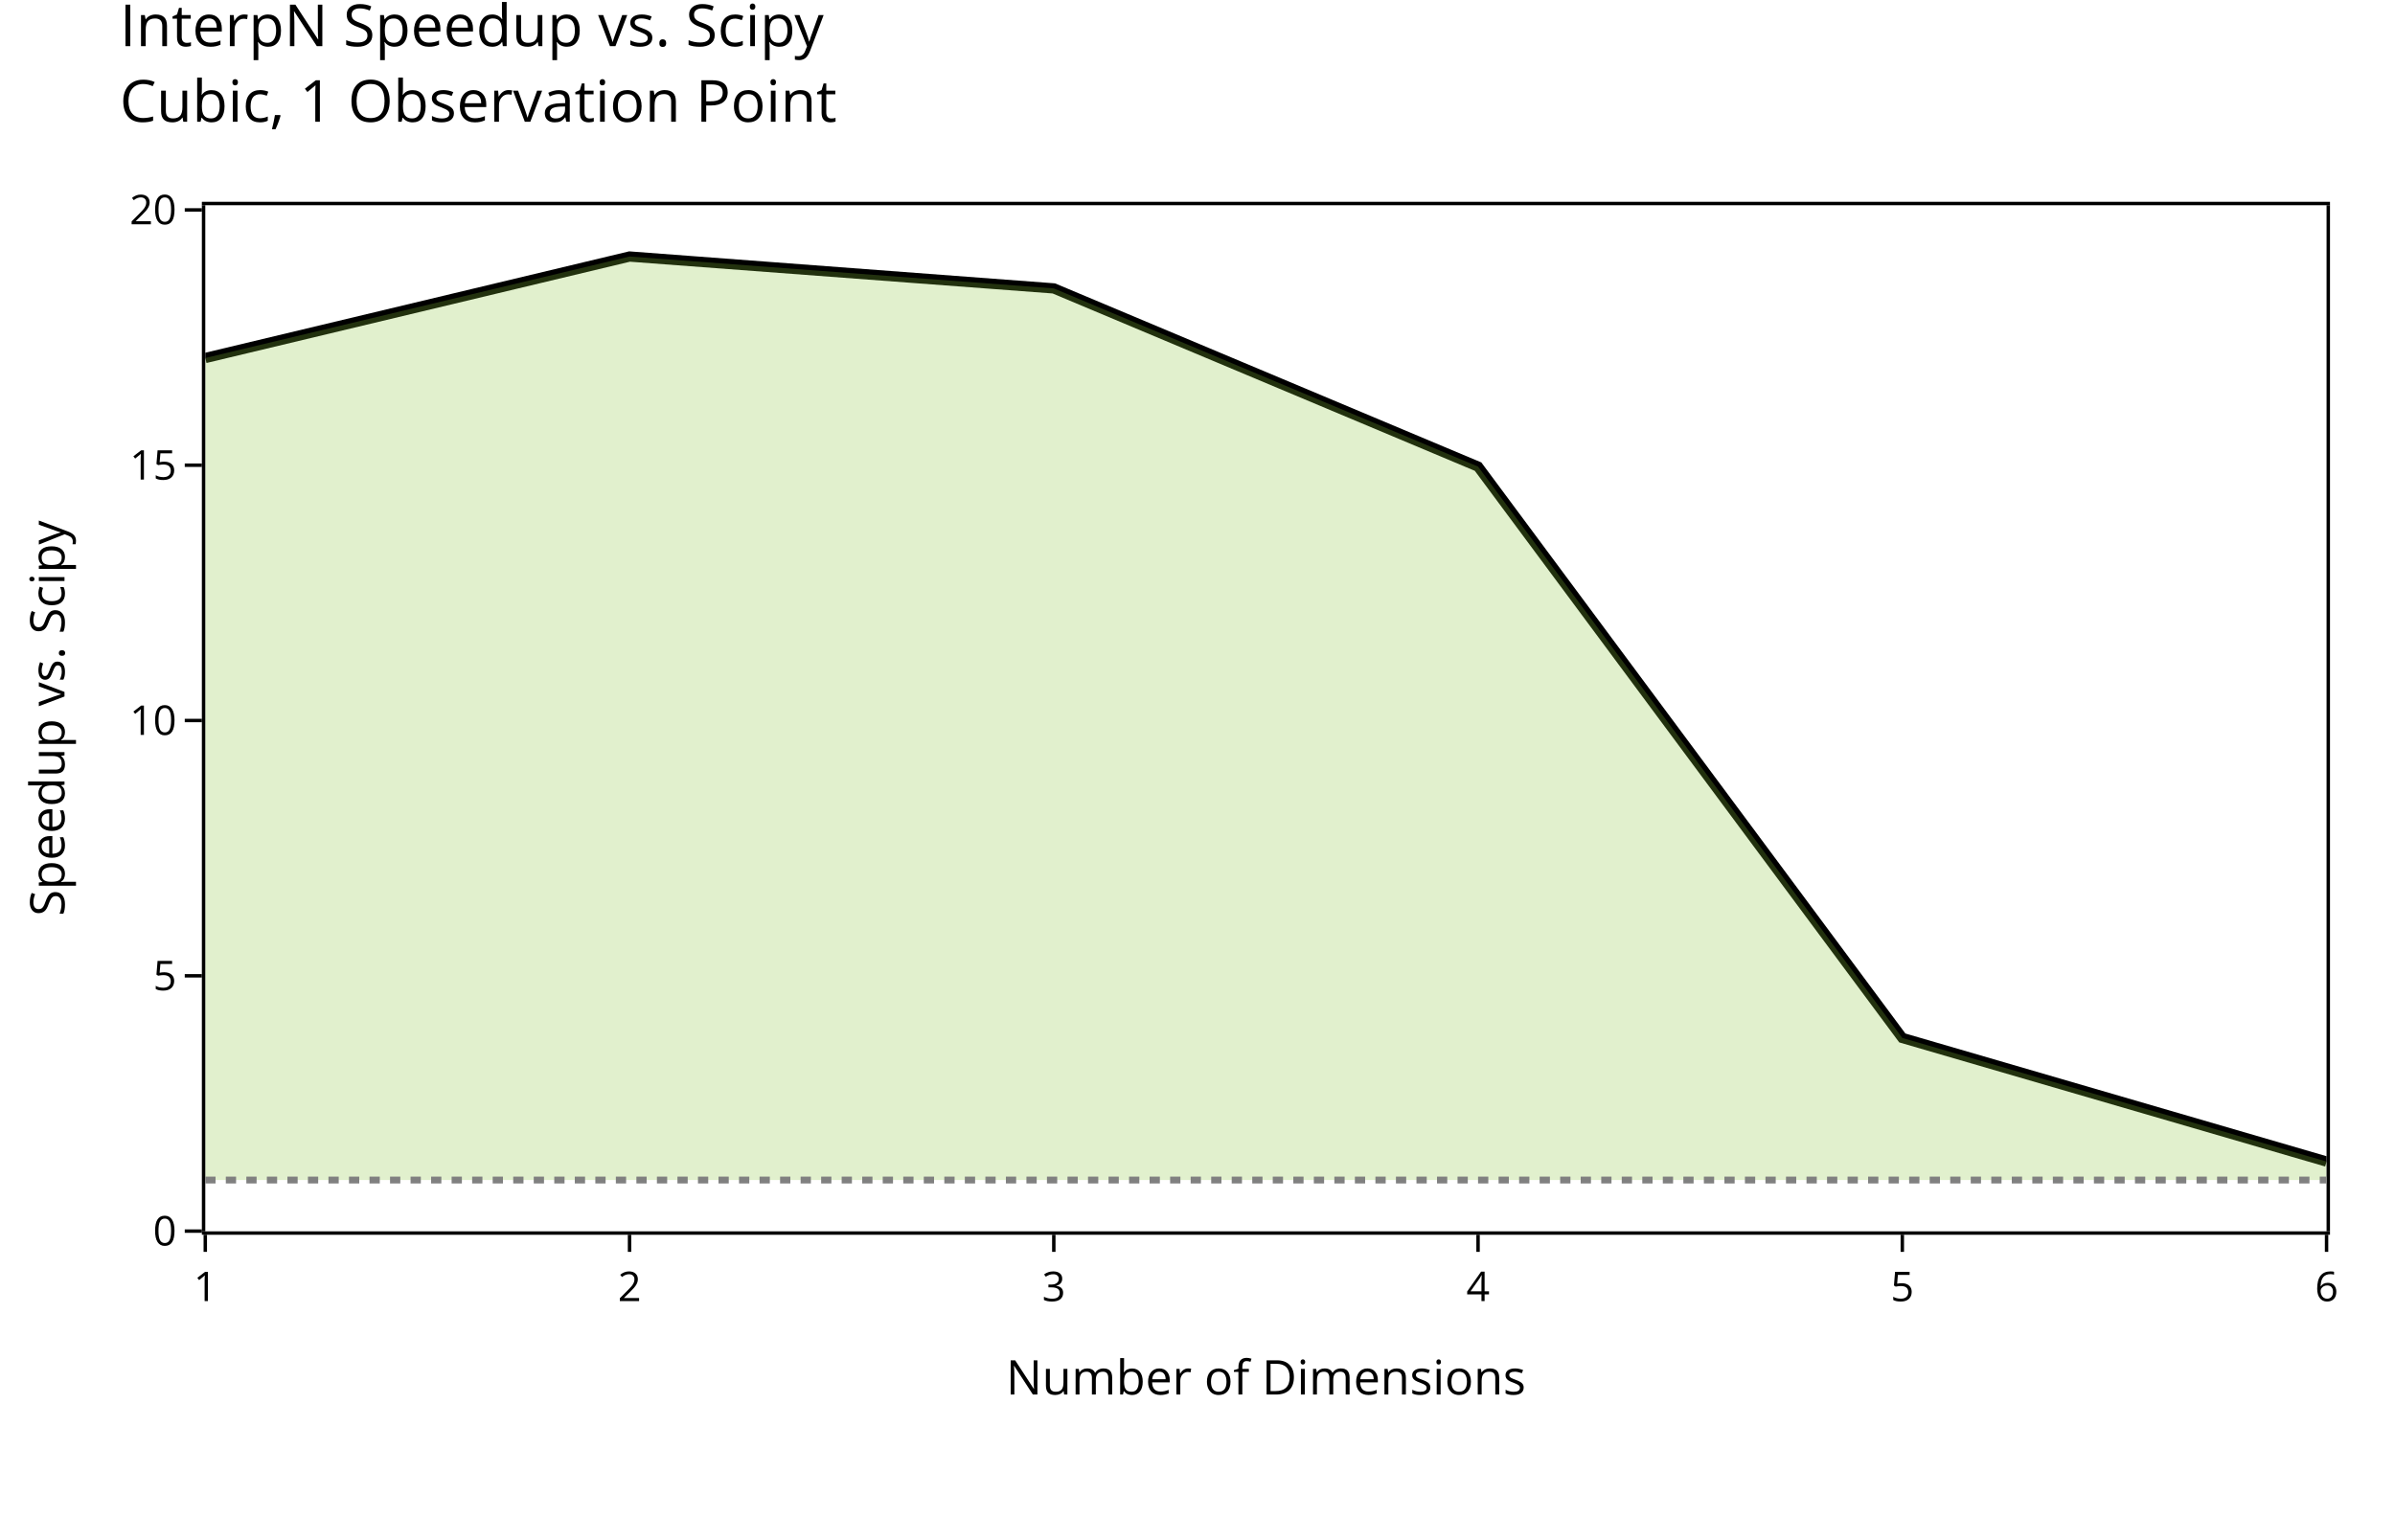
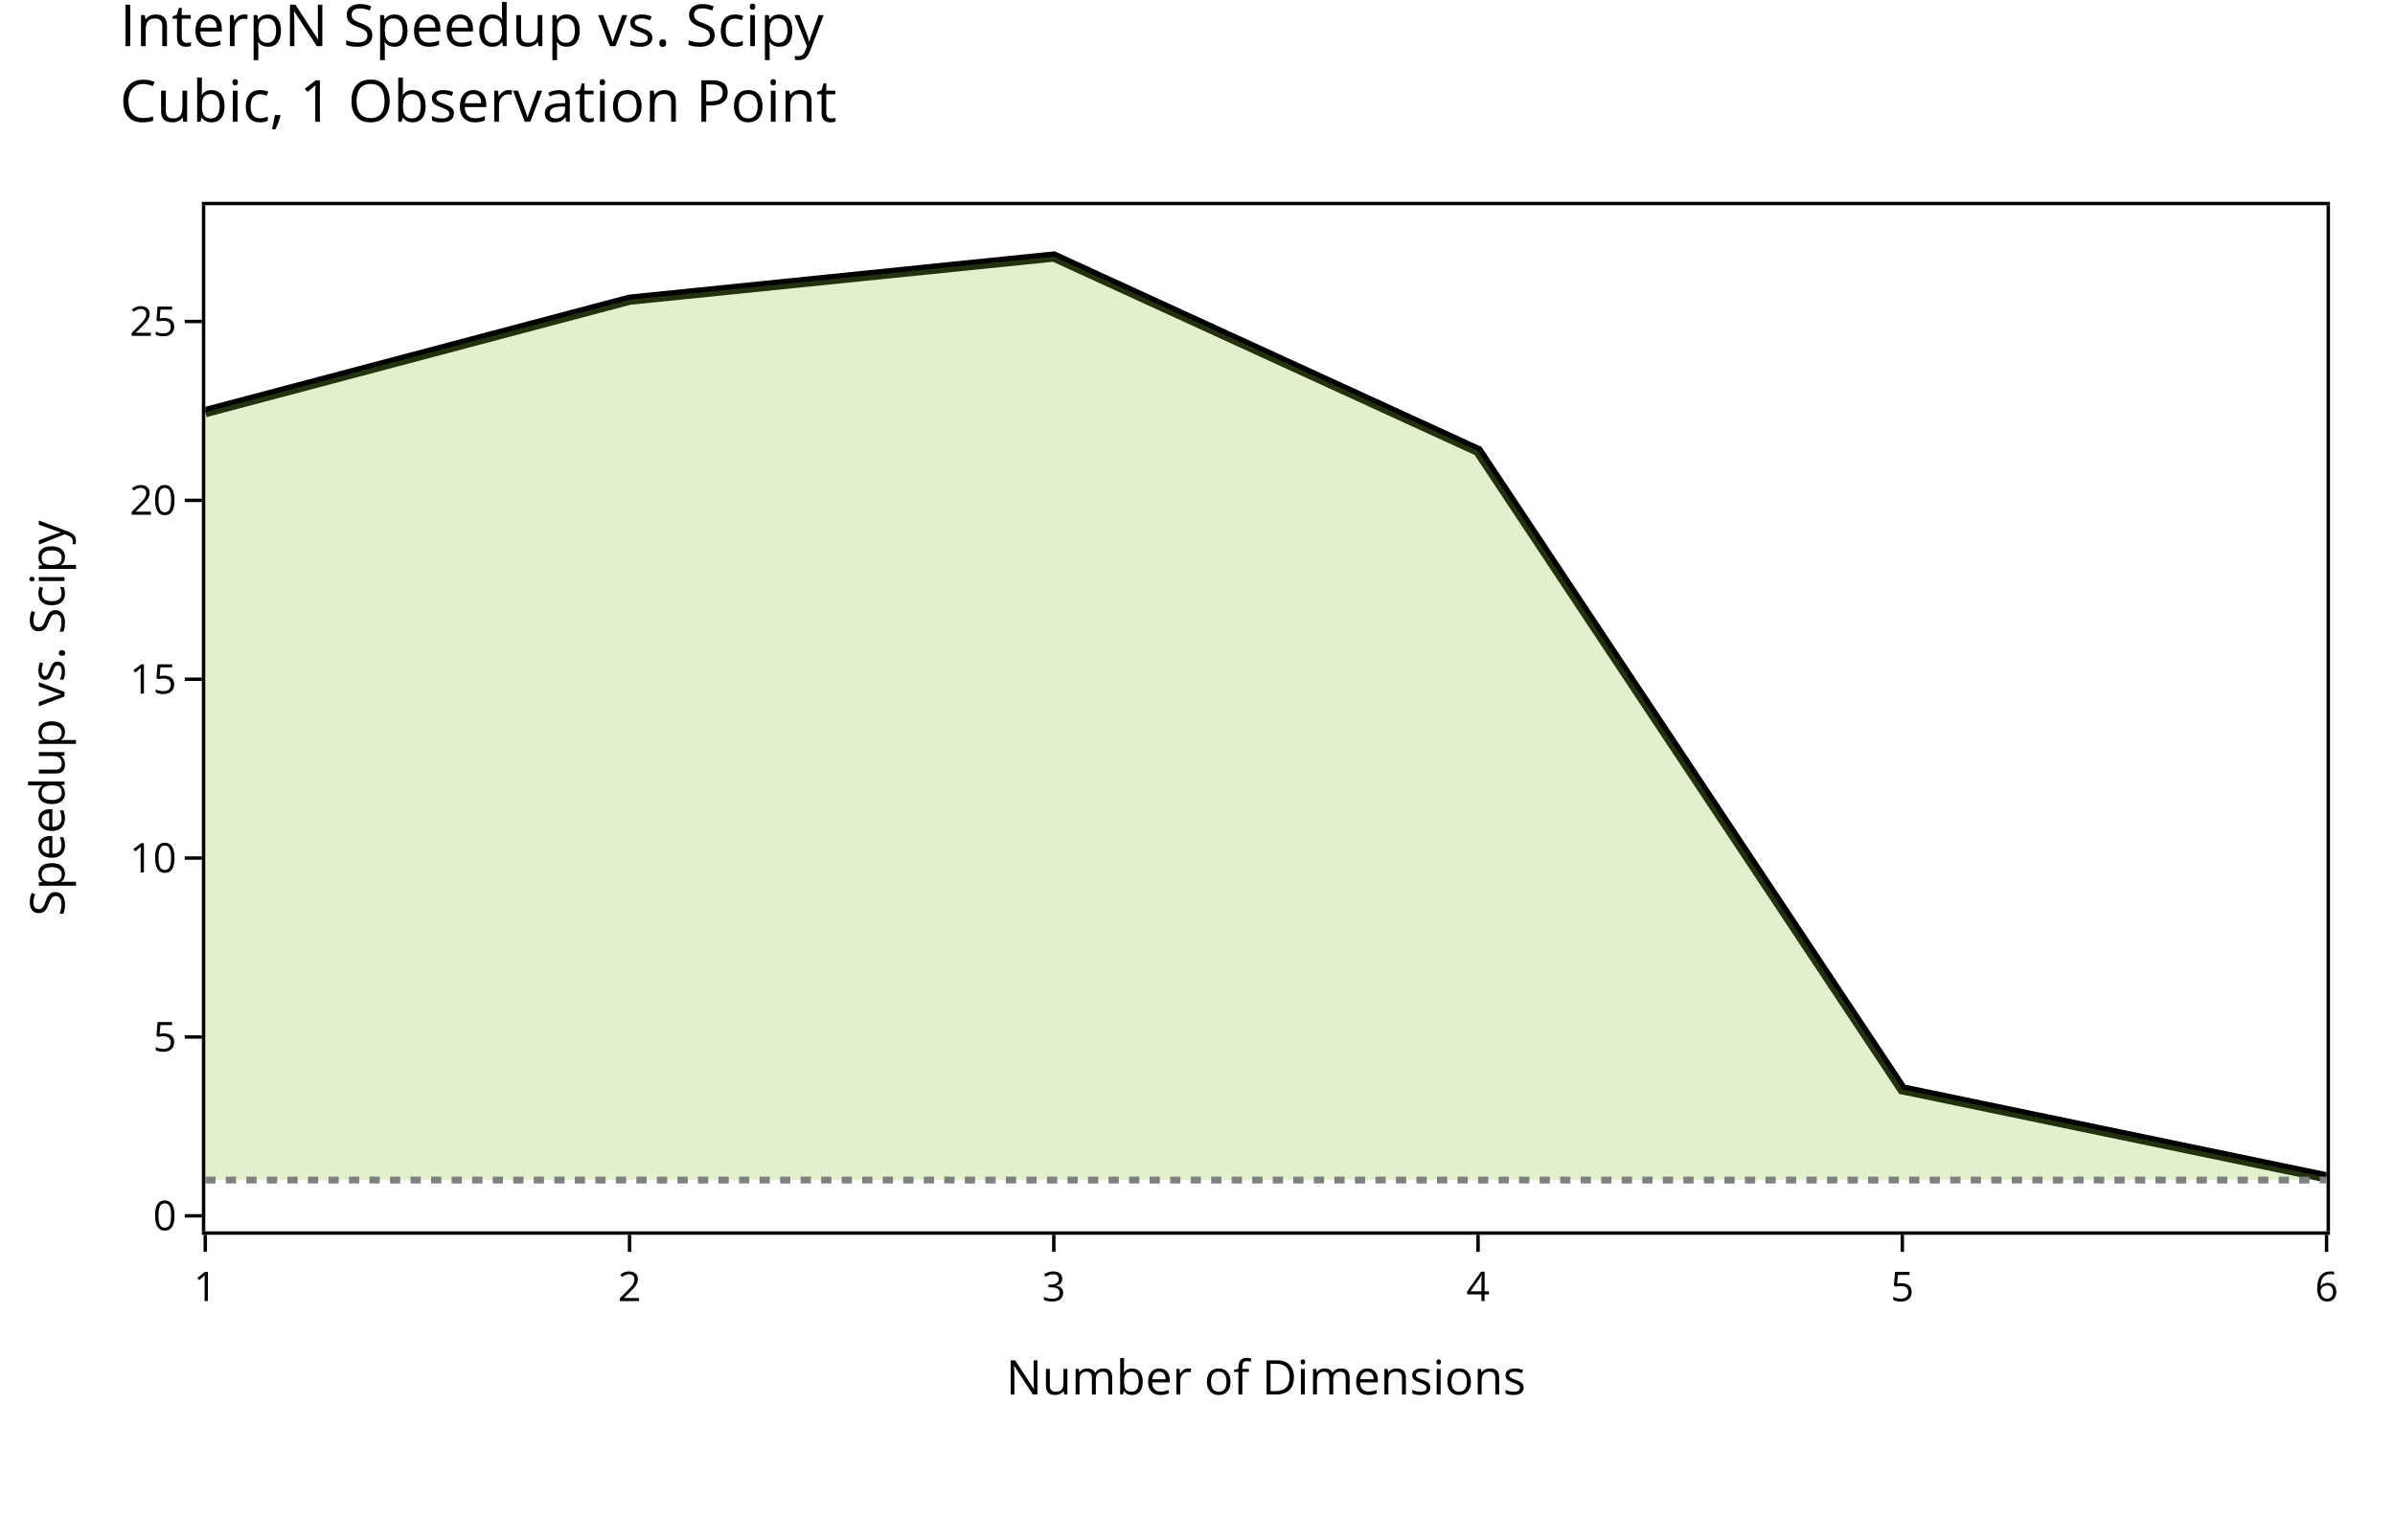
<svg xmlns="http://www.w3.org/2000/svg" class="main-svg" width="700" height="450" style="" viewBox="0 0 700 450">
  <rect x="0" y="0" width="700" height="450" style="fill: rgb(0, 0, 0); fill-opacity: 0;" />
-   <defs id="defs-9a3bc0">
+   <defs id="defs-009da5">
    <g class="clips">
-       <clipPath id="clip9a3bc0xyplot" class="plotclip">
+       <clipPath id="clip009da5xyplot" class="plotclip">
        <rect width="620" height="300" />
      </clipPath>
-       <clipPath class="axesclip" id="clip9a3bc0x">
+       <clipPath class="axesclip" id="clip009da5x">
        <rect x="60" y="0" width="620" height="450" />
      </clipPath>
-       <clipPath class="axesclip" id="clip9a3bc0y">
+       <clipPath class="axesclip" id="clip009da5y">
        <rect x="0" y="60" width="700" height="300" />
      </clipPath>
-       <clipPath class="axesclip" id="clip9a3bc0xy">
+       <clipPath class="axesclip" id="clip009da5xy">
        <rect x="60" y="60" width="620" height="300" />
      </clipPath>
    </g>
    <g class="gradients" />
    <g class="patterns" />
  </defs>
  <g class="bglayer">
    <rect class="bg" x="60" y="60" width="620" height="300" style="fill: rgb(0, 0, 0); fill-opacity: 0; stroke-width: 0;" />
  </g>
  <g class="layer-below">
    <g class="imagelayer" />
    <g class="shapelayer" />
  </g>
  <g class="cartesianlayer">
    <g class="subplot xy">
      <g class="layer-subplot">
        <g class="shapelayer" />
        <g class="imagelayer" />
      </g>
      <g class="minor-gridlayer">
        <g class="x" />
        <g class="y" />
      </g>
      <g class="gridlayer">
        <g class="x" />
        <g class="y" />
      </g>
      <g class="zerolinelayer" />
      <g class="layer-between">
        <g class="shapelayer" />
        <g class="imagelayer" />
      </g>
      <path class="xlines-below" />
      <path class="ylines-below" />
      <g class="overlines-below" />
      <g class="xaxislayer-below" />
      <g class="yaxislayer-below" />
      <g class="overaxes-below" />
      <g class="overplot">
-         <g class="xy" transform="translate(60,60)" clip-path="url(#clip9a3bc0xyplot)">
+         <g class="xy" transform="translate(60,60)" clip-path="url(#clip009da5xyplot)">
          <g class="scatterlayer mlayer">
-             <g class="trace scatter trace4e4157" style="stroke-miterlimit: 2; opacity: 1;">
+             <g class="trace scatter trace82d647" style="stroke-miterlimit: 2; opacity: 1;">
              <g class="fills" />
              <g class="errorbars" />
              <g class="lines">
-                 <path class="js-line" d="M0,44.67L124,15L248,24.32L372,76.42L496,243.46L620,279.6" style="vector-effect: none; fill: none; stroke: rgb(0, 0, 0); stroke-opacity: 1; stroke-width: 3px; opacity: 1;" />
+                 <path class="js-line" d="M0,60.49L124,27.62L248,15L372,71.83L496,258.47L620,284.22" style="vector-effect: none; fill: none; stroke: rgb(0, 0, 0); stroke-opacity: 1; stroke-width: 3px; opacity: 1;" />
              </g>
              <g class="points" />
              <g class="text" />
            </g>
-             <g class="trace scatter traced5db51" style="stroke-miterlimit: 2; opacity: 1;">
+             <g class="trace scatter trace03ce87" style="stroke-miterlimit: 2; opacity: 1;">
              <g class="fills">
                <g>
-                   <path class="js-fill" d="M0,44.67L124,15L248,24.32L372,76.42L496,243.46L620,279.6L620,285L0,285Z" style="fill: rgb(139, 196, 59); fill-opacity: 0.25; stroke-width: 0;" />
+                   <path class="js-fill" d="M0,60.49L124,27.62L248,15L372,71.83L496,258.47L620,284.22L620,285L0,285Z" style="fill: rgb(139, 196, 59); fill-opacity: 0.25; stroke-width: 0;" />
                </g>
              </g>
              <g class="errorbars" />
              <g class="lines">
-                 <path class="js-line" d="M0,44.67L124,15L248,24.32L372,76.42L496,243.46L620,279.6L620,285L0,285" style="vector-effect: none; fill: none; stroke: rgb(239, 85, 59); stroke-opacity: 1; stroke-width: 0px; opacity: 1;" />
+                 <path class="js-line" d="M0,60.49L124,27.62L248,15L372,71.83L496,258.47L620,284.22L620,285L0,285" style="vector-effect: none; fill: none; stroke: rgb(239, 85, 59); stroke-opacity: 1; stroke-width: 0px; opacity: 1;" />
              </g>
              <g class="points" />
              <g class="text" />
            </g>
          </g>
        </g>
      </g>
      <path class="xlines-above crisp" d="M59,360.5H681M59,59.5H681" style="fill: none; stroke-width: 1px; stroke: rgb(0, 0, 0); stroke-opacity: 1;" />
      <path class="ylines-above crisp" d="M59.5,60V360M680.5,60V360" style="fill: none; stroke-width: 1px; stroke: rgb(0, 0, 0); stroke-opacity: 1;" />
      <g class="overlines-above" />
      <g class="xaxislayer-above">
        <path class="xtick ticks crisp" d="M0,361v5" transform="translate(60,0)" style="stroke: rgb(0, 0, 0); stroke-opacity: 1; stroke-width: 1px;" />
        <path class="xtick ticks crisp" d="M0,361v5" transform="translate(184,0)" style="stroke: rgb(0, 0, 0); stroke-opacity: 1; stroke-width: 1px;" />
        <path class="xtick ticks crisp" d="M0,361v5" transform="translate(308,0)" style="stroke: rgb(0, 0, 0); stroke-opacity: 1; stroke-width: 1px;" />
        <path class="xtick ticks crisp" d="M0,361v5" transform="translate(432,0)" style="stroke: rgb(0, 0, 0); stroke-opacity: 1; stroke-width: 1px;" />
        <path class="xtick ticks crisp" d="M0,361v5" transform="translate(556,0)" style="stroke: rgb(0, 0, 0); stroke-opacity: 1; stroke-width: 1px;" />
        <path class="xtick ticks crisp" d="M0,361v5" transform="translate(680,0)" style="stroke: rgb(0, 0, 0); stroke-opacity: 1; stroke-width: 1px;" />
        <g class="xtick">
          <text text-anchor="middle" x="0" y="380.4" transform="translate(60,0)" style="font-family: 'Open Sans', verdana, arial, sans-serif; font-size: 12px; fill: rgb(0, 0, 0); fill-opacity: 1; white-space: pre; opacity: 1;">1</text>
        </g>
        <g class="xtick">
          <text text-anchor="middle" x="0" y="380.4" style="font-family: 'Open Sans', verdana, arial, sans-serif; font-size: 12px; fill: rgb(0, 0, 0); fill-opacity: 1; white-space: pre; opacity: 1;" transform="translate(184,0)">2</text>
        </g>
        <g class="xtick">
          <text text-anchor="middle" x="0" y="380.4" style="font-family: 'Open Sans', verdana, arial, sans-serif; font-size: 12px; fill: rgb(0, 0, 0); fill-opacity: 1; white-space: pre; opacity: 1;" transform="translate(308,0)">3</text>
        </g>
        <g class="xtick">
          <text text-anchor="middle" x="0" y="380.4" style="font-family: 'Open Sans', verdana, arial, sans-serif; font-size: 12px; fill: rgb(0, 0, 0); fill-opacity: 1; white-space: pre; opacity: 1;" transform="translate(432,0)">4</text>
        </g>
        <g class="xtick">
          <text text-anchor="middle" x="0" y="380.4" style="font-family: 'Open Sans', verdana, arial, sans-serif; font-size: 12px; fill: rgb(0, 0, 0); fill-opacity: 1; white-space: pre; opacity: 1;" transform="translate(556,0)">5</text>
        </g>
        <g class="xtick">
          <text text-anchor="middle" x="0" y="380.4" style="font-family: 'Open Sans', verdana, arial, sans-serif; font-size: 12px; fill: rgb(0, 0, 0); fill-opacity: 1; white-space: pre; opacity: 1;" transform="translate(680,0)">6</text>
        </g>
      </g>
      <g class="yaxislayer-above">
-         <path class="ytick ticks crisp" d="M59,0h-5" transform="translate(0,359.93)" style="stroke: rgb(0, 0, 0); stroke-opacity: 1; stroke-width: 1px;" />
-         <path class="ytick ticks crisp" d="M59,0h-5" transform="translate(0,285.29)" style="stroke: rgb(0, 0, 0); stroke-opacity: 1; stroke-width: 1px;" />
-         <path class="ytick ticks crisp" d="M59,0h-5" transform="translate(0,210.65)" style="stroke: rgb(0, 0, 0); stroke-opacity: 1; stroke-width: 1px;" />
-         <path class="ytick ticks crisp" d="M59,0h-5" transform="translate(0,136.01)" style="stroke: rgb(0, 0, 0); stroke-opacity: 1; stroke-width: 1px;" />
-         <path class="ytick ticks crisp" d="M59,0h-5" transform="translate(0,61.37)" style="stroke: rgb(0, 0, 0); stroke-opacity: 1; stroke-width: 1px;" />
+         <path class="ytick ticks crisp" d="M59,0h-5" transform="translate(0,355.46)" style="stroke: rgb(0, 0, 0); stroke-opacity: 1; stroke-width: 1px;" />
+         <path class="ytick ticks crisp" d="M59,0h-5" transform="translate(0,303.17)" style="stroke: rgb(0, 0, 0); stroke-opacity: 1; stroke-width: 1px;" />
+         <path class="ytick ticks crisp" d="M59,0h-5" transform="translate(0,250.87)" style="stroke: rgb(0, 0, 0); stroke-opacity: 1; stroke-width: 1px;" />
+         <path class="ytick ticks crisp" d="M59,0h-5" transform="translate(0,198.58)" style="stroke: rgb(0, 0, 0); stroke-opacity: 1; stroke-width: 1px;" />
+         <path class="ytick ticks crisp" d="M59,0h-5" transform="translate(0,146.29)" style="stroke: rgb(0, 0, 0); stroke-opacity: 1; stroke-width: 1px;" />
+         <path class="ytick ticks crisp" d="M59,0h-5" transform="translate(0,93.99)" style="stroke: rgb(0, 0, 0); stroke-opacity: 1; stroke-width: 1px;" />
        <g class="ytick">
-           <text text-anchor="end" x="51.6" y="4.2" transform="translate(0,359.93)" style="font-family: 'Open Sans', verdana, arial, sans-serif; font-size: 12px; fill: rgb(0, 0, 0); fill-opacity: 1; white-space: pre; opacity: 1;">0</text>
+           <text text-anchor="end" x="51.6" y="4.2" transform="translate(0,355.46)" style="font-family: 'Open Sans', verdana, arial, sans-serif; font-size: 12px; fill: rgb(0, 0, 0); fill-opacity: 1; white-space: pre; opacity: 1;">0</text>
        </g>
        <g class="ytick">
-           <text text-anchor="end" x="51.6" y="4.2" style="font-family: 'Open Sans', verdana, arial, sans-serif; font-size: 12px; fill: rgb(0, 0, 0); fill-opacity: 1; white-space: pre; opacity: 1;" transform="translate(0,285.29)">5</text>
+           <text text-anchor="end" x="51.6" y="4.2" style="font-family: 'Open Sans', verdana, arial, sans-serif; font-size: 12px; fill: rgb(0, 0, 0); fill-opacity: 1; white-space: pre; opacity: 1;" transform="translate(0,303.17)">5</text>
        </g>
        <g class="ytick">
-           <text text-anchor="end" x="51.6" y="4.2" style="font-family: 'Open Sans', verdana, arial, sans-serif; font-size: 12px; fill: rgb(0, 0, 0); fill-opacity: 1; white-space: pre; opacity: 1;" transform="translate(0,210.65)">10</text>
+           <text text-anchor="end" x="51.6" y="4.2" style="font-family: 'Open Sans', verdana, arial, sans-serif; font-size: 12px; fill: rgb(0, 0, 0); fill-opacity: 1; white-space: pre; opacity: 1;" transform="translate(0,250.87)">10</text>
        </g>
        <g class="ytick">
-           <text text-anchor="end" x="51.6" y="4.2" style="font-family: 'Open Sans', verdana, arial, sans-serif; font-size: 12px; fill: rgb(0, 0, 0); fill-opacity: 1; white-space: pre; opacity: 1;" transform="translate(0,136.01)">15</text>
+           <text text-anchor="end" x="51.6" y="4.2" style="font-family: 'Open Sans', verdana, arial, sans-serif; font-size: 12px; fill: rgb(0, 0, 0); fill-opacity: 1; white-space: pre; opacity: 1;" transform="translate(0,198.58)">15</text>
        </g>
        <g class="ytick">
-           <text text-anchor="end" x="51.6" y="4.2" style="font-family: 'Open Sans', verdana, arial, sans-serif; font-size: 12px; fill: rgb(0, 0, 0); fill-opacity: 1; white-space: pre; opacity: 1;" transform="translate(0,61.37)">20</text>
+           <text text-anchor="end" x="51.6" y="4.2" style="font-family: 'Open Sans', verdana, arial, sans-serif; font-size: 12px; fill: rgb(0, 0, 0); fill-opacity: 1; white-space: pre; opacity: 1;" transform="translate(0,146.29)">20</text>
+         </g>
+         <g class="ytick">
+           <text text-anchor="end" x="51.6" y="4.2" style="font-family: 'Open Sans', verdana, arial, sans-serif; font-size: 12px; fill: rgb(0, 0, 0); fill-opacity: 1; white-space: pre; opacity: 1;" transform="translate(0,93.99)">25</text>
        </g>
      </g>
      <g class="overaxes-above" />
    </g>
  </g>
  <g class="polarlayer" />
  <g class="smithlayer" />
  <g class="ternarylayer" />
  <g class="geolayer" />
  <g class="funnelarealayer" />
  <g class="pielayer" />
  <g class="iciclelayer" />
  <g class="treemaplayer" />
  <g class="sunburstlayer" />
  <g class="glimages" />
-   <defs id="topdefs-9a3bc0">
+   <defs id="topdefs-009da5">
    <g class="clips" />
  </defs>
  <g class="layer-above">
    <g class="imagelayer" />
    <g class="shapelayer">
-       <g class="shape-group" data-index="0" clip-path="url(#clip9a3bc0y)">
+       <g class="shape-group" data-index="0" clip-path="url(#clip009da5y)">
        <path data-index="0" fill-rule="evenodd" d="M60,345L680,345" style="opacity: 1; stroke: rgb(128, 128, 128); stroke-opacity: 1; fill: rgb(0, 0, 0); fill-opacity: 0; stroke-dasharray: 3px, 3px; stroke-width: 2px;" />
      </g>
    </g>
  </g>
  <g class="infolayer">
    <g class="g-gtitle">
      <text class="gtitle" x="35" y="13.5" text-anchor="start" dy="0.7em" style="opacity: 1; font-family: 'Open Sans', verdana, arial, sans-serif; font-size: 17px; fill: rgb(0, 0, 0); fill-opacity: 1; white-space: pre;">
        <tspan class="line" dy="0em" x="35" y="13.5">InterpN Speedup vs. Scipy</tspan>
        <tspan class="line" dy="1.3em" x="35" y="13.5">Cubic, 1 Observation Point</tspan>
      </text>
    </g>
    <g class="g-xtitle">
      <text class="xtitle" x="370" y="407.706" text-anchor="middle" style="opacity: 1; font-family: 'Open Sans', verdana, arial, sans-serif; font-size: 14px; fill: rgb(0, 0, 0); fill-opacity: 1; white-space: pre;">Number of Dimensions</text>
    </g>
    <g class="g-ytitle">
      <text class="ytitle" transform="rotate(-90,18.85,210)" x="18.85" y="210" text-anchor="middle" style="opacity: 1; font-family: 'Open Sans', verdana, arial, sans-serif; font-size: 14px; fill: rgb(0, 0, 0); fill-opacity: 1; white-space: pre;">Speedup vs. Scipy</text>
    </g>
  </g>
</svg>
